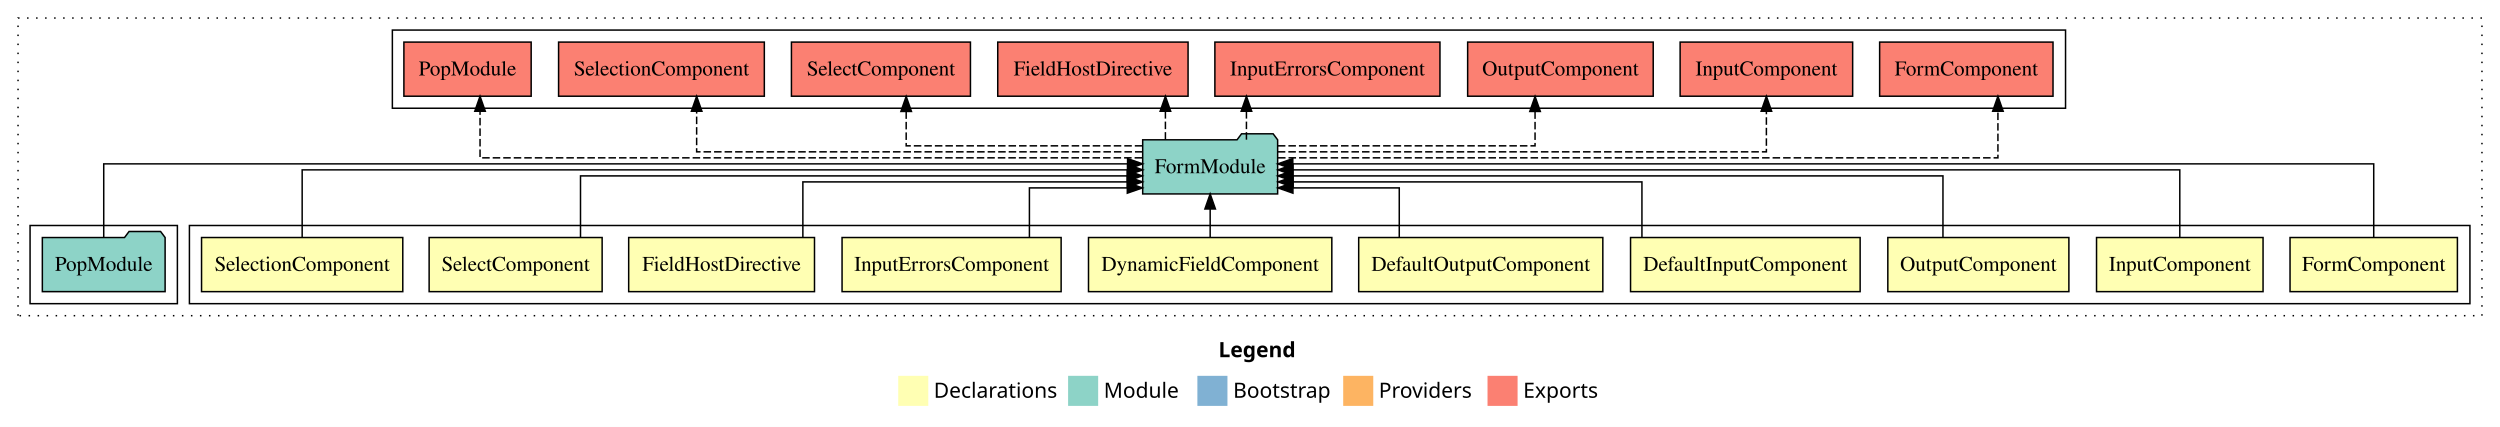
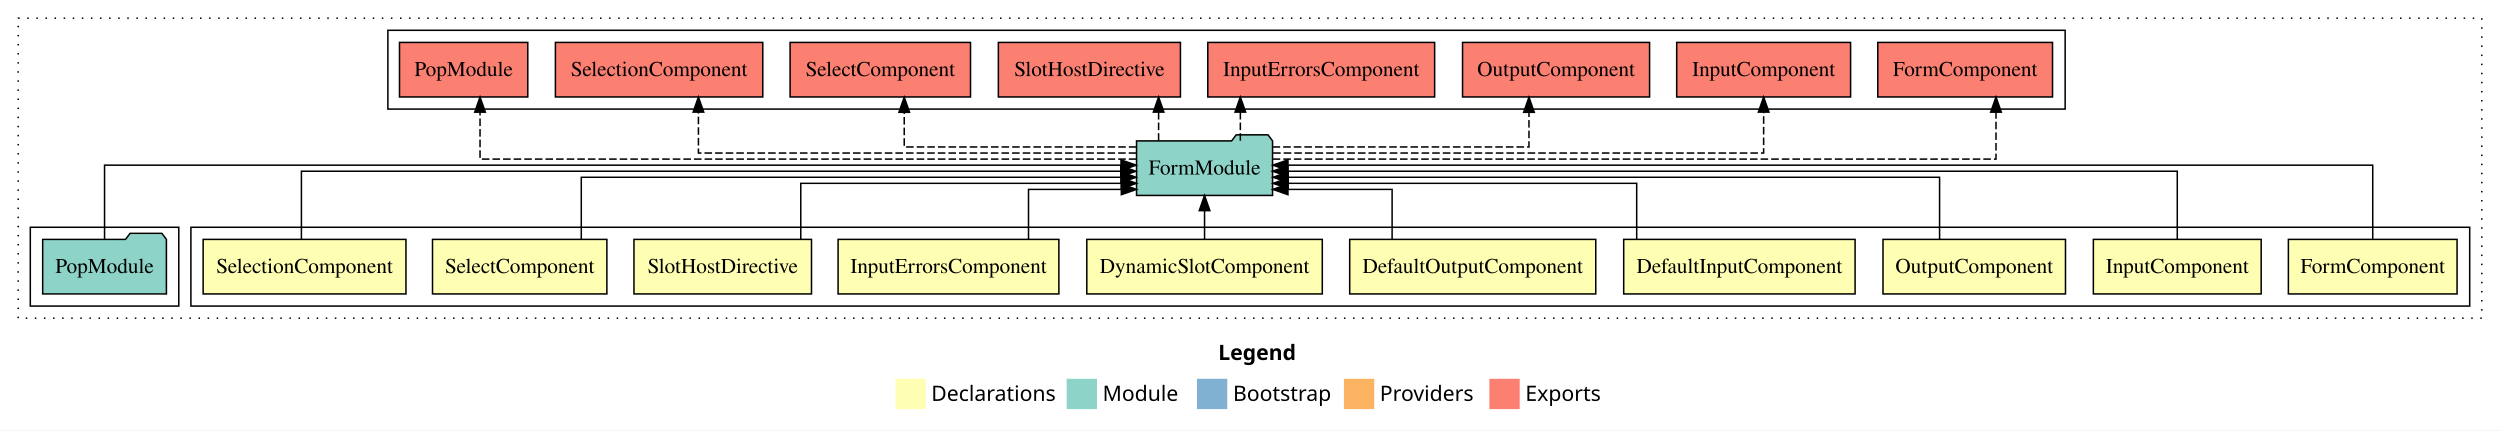
- <svg xmlns="http://www.w3.org/2000/svg" width="1663pt" height="284pt" viewBox="0.00 0.00 1663.00 284.00">
+ <svg xmlns="http://www.w3.org/2000/svg" width="1650pt" height="284pt" viewBox="0.00 0.00 1650.00 284.00">
  <g id="graph0" class="graph" transform="scale(1 1) rotate(0) translate(4 280)">
-     <polygon fill="#ffffff" stroke="transparent" points="-4,4 -4,-280 1659,-280 1659,4 -4,4" />
-     <text text-anchor="start" x="806.509" y="-42.4" font-family="sans-serif" font-weight="bold" font-size="14.00" fill="#000000">Legend</text>
-     <polygon fill="#ffffb3" stroke="transparent" points="593.5,-10 593.5,-30 613.5,-30 613.5,-10 593.5,-10" />
-     <text text-anchor="start" x="617.129" y="-15.4" font-family="sans-serif" font-size="14.00" fill="#000000">  Declarations</text>
-     <polygon fill="#8dd3c7" stroke="transparent" points="706.5,-10 706.5,-30 726.5,-30 726.5,-10 706.5,-10" />
-     <text text-anchor="start" x="730.225" y="-15.4" font-family="sans-serif" font-size="14.00" fill="#000000">  Module</text>
-     <polygon fill="#80b1d3" stroke="transparent" points="792.5,-10 792.5,-30 812.5,-30 812.5,-10 792.5,-10" />
-     <text text-anchor="start" x="816.281" y="-15.4" font-family="sans-serif" font-size="14.00" fill="#000000">  Bootstrap</text>
-     <polygon fill="#fdb462" stroke="transparent" points="889.5,-10 889.5,-30 909.5,-30 909.5,-10 889.5,-10" />
-     <text text-anchor="start" x="913.173" y="-15.4" font-family="sans-serif" font-size="14.00" fill="#000000">  Providers</text>
-     <polygon fill="#fb8072" stroke="transparent" points="985.5,-10 985.5,-30 1005.5,-30 1005.5,-10 985.5,-10" />
-     <text text-anchor="start" x="1009.226" y="-15.4" font-family="sans-serif" font-size="14.00" fill="#000000">  Exports</text>
+     <polygon fill="#ffffff" stroke="transparent" points="-4,4 -4,-280 1646,-280 1646,4 -4,4" />
+     <text text-anchor="start" x="800.009" y="-42.4" font-family="sans-serif" font-weight="bold" font-size="14.00" fill="#000000">Legend</text>
+     <polygon fill="#ffffb3" stroke="transparent" points="587,-10 587,-30 607,-30 607,-10 587,-10" />
+     <text text-anchor="start" x="610.629" y="-15.4" font-family="sans-serif" font-size="14.00" fill="#000000">  Declarations</text>
+     <polygon fill="#8dd3c7" stroke="transparent" points="700,-10 700,-30 720,-30 720,-10 700,-10" />
+     <text text-anchor="start" x="723.725" y="-15.4" font-family="sans-serif" font-size="14.00" fill="#000000">  Module</text>
+     <polygon fill="#80b1d3" stroke="transparent" points="786,-10 786,-30 806,-30 806,-10 786,-10" />
+     <text text-anchor="start" x="809.781" y="-15.4" font-family="sans-serif" font-size="14.00" fill="#000000">  Bootstrap</text>
+     <polygon fill="#fdb462" stroke="transparent" points="883,-10 883,-30 903,-30 903,-10 883,-10" />
+     <text text-anchor="start" x="906.673" y="-15.4" font-family="sans-serif" font-size="14.00" fill="#000000">  Providers</text>
+     <polygon fill="#fb8072" stroke="transparent" points="979,-10 979,-30 999,-30 999,-10 979,-10" />
+     <text text-anchor="start" x="1002.726" y="-15.4" font-family="sans-serif" font-size="14.00" fill="#000000">  Exports</text>
    <g id="clust1" class="cluster">
-       <polygon fill="none" stroke="#000000" stroke-dasharray="1,5" points="8,-70 8,-268 1647,-268 1647,-70 8,-70" />
+       <polygon fill="none" stroke="#000000" stroke-dasharray="1,5" points="8,-70 8,-268 1634,-268 1634,-70 8,-70" />
    </g>
    <g id="clust2" class="cluster">
-       <polygon fill="none" stroke="#000000" points="122,-78 122,-130 1639,-130 1639,-78 122,-78" />
+       <polygon fill="none" stroke="#000000" points="122,-78 122,-130 1626,-130 1626,-78 122,-78" />
    </g>
    <g id="clust13" class="cluster">
      <polygon fill="none" stroke="#000000" points="16,-78 16,-130 114,-130 114,-78 16,-78" />
    </g>
    <g id="clust14" class="cluster">
-       <polygon fill="none" stroke="#000000" points="257,-208 257,-260 1370,-260 1370,-208 257,-208" />
+       <polygon fill="none" stroke="#000000" points="252,-208 252,-260 1359,-260 1359,-208 252,-208" />
    </g>
    <g id="node1" class="node">
-       <polygon fill="#ffffb3" stroke="#000000" points="1630.667,-122 1519.333,-122 1519.333,-86 1630.667,-86 1630.667,-122" />
-       <text text-anchor="middle" x="1575" y="-99.8" font-family="Times,serif" font-size="14.00" fill="#000000">FormComponent</text>
+       <polygon fill="#ffffb3" stroke="#000000" points="1617.667,-122 1506.333,-122 1506.333,-86 1617.667,-86 1617.667,-122" />
+       <text text-anchor="middle" x="1562" y="-99.8" font-family="Times,serif" font-size="14.00" fill="#000000">FormComponent</text>
    </g>
    <g id="node11" class="node">
-       <polygon fill="#8dd3c7" stroke="#000000" points="845.884,-187 842.884,-191 821.884,-191 818.884,-187 756.116,-187 756.116,-151 845.884,-151 845.884,-187" />
-       <text text-anchor="middle" x="801" y="-164.8" font-family="Times,serif" font-size="14.00" fill="#000000">FormModule</text>
+       <polygon fill="#8dd3c7" stroke="#000000" points="835.884,-187 832.884,-191 811.884,-191 808.884,-187 746.116,-187 746.116,-151 835.884,-151 835.884,-187" />
+       <text text-anchor="middle" x="791" y="-164.8" font-family="Times,serif" font-size="14.00" fill="#000000">FormModule</text>
    </g>
    <g id="edge1" class="edge">
-       <path fill="none" stroke="#000000" d="M1575,-122.308C1575,-142.145 1575,-171 1575,-171 1575,-171 855.959,-171 855.959,-171" />
-       <polygon fill="#000000" stroke="#000000" points="855.959,-167.5 845.959,-171 855.959,-174.5 855.959,-167.5" />
+       <path fill="none" stroke="#000000" d="M1562,-122.308C1562,-142.145 1562,-171 1562,-171 1562,-171 846.068,-171 846.068,-171" />
+       <polygon fill="#000000" stroke="#000000" points="846.068,-167.5 836.068,-171 846.067,-174.5 846.068,-167.5" />
    </g>
    <g id="node2" class="node">
-       <polygon fill="#ffffb3" stroke="#000000" points="1501.384,-122 1390.616,-122 1390.616,-86 1501.384,-86 1501.384,-122" />
-       <text text-anchor="middle" x="1446" y="-99.8" font-family="Times,serif" font-size="14.00" fill="#000000">InputComponent</text>
+       <polygon fill="#ffffb3" stroke="#000000" points="1488.384,-122 1377.616,-122 1377.616,-86 1488.384,-86 1488.384,-122" />
+       <text text-anchor="middle" x="1433" y="-99.8" font-family="Times,serif" font-size="14.00" fill="#000000">InputComponent</text>
    </g>
    <g id="edge2" class="edge">
-       <path fill="none" stroke="#000000" d="M1446,-122.222C1446,-140.828 1446,-167 1446,-167 1446,-167 856.099,-167 856.099,-167" />
-       <polygon fill="#000000" stroke="#000000" points="856.099,-163.5 846.099,-167 856.099,-170.5 856.099,-163.5" />
+       <path fill="none" stroke="#000000" d="M1433,-122.222C1433,-140.828 1433,-167 1433,-167 1433,-167 845.889,-167 845.889,-167" />
+       <polygon fill="#000000" stroke="#000000" points="845.889,-163.5 835.889,-167 845.889,-170.5 845.889,-163.5" />
    </g>
    <g id="node3" class="node">
-       <polygon fill="#ffffb3" stroke="#000000" points="1372.22,-122 1251.78,-122 1251.78,-86 1372.22,-86 1372.22,-122" />
-       <text text-anchor="middle" x="1312" y="-99.8" font-family="Times,serif" font-size="14.00" fill="#000000">OutputComponent</text>
+       <polygon fill="#ffffb3" stroke="#000000" points="1359.22,-122 1238.78,-122 1238.78,-86 1359.22,-86 1359.22,-122" />
+       <text text-anchor="middle" x="1299" y="-99.8" font-family="Times,serif" font-size="14.00" fill="#000000">OutputComponent</text>
    </g>
    <g id="edge3" class="edge">
-       <path fill="none" stroke="#000000" d="M1288.454,-122.022C1288.454,-139.373 1288.454,-163 1288.454,-163 1288.454,-163 855.985,-163 855.985,-163" />
-       <polygon fill="#000000" stroke="#000000" points="855.985,-159.5 845.985,-163 855.985,-166.5 855.985,-159.5" />
+       <path fill="none" stroke="#000000" d="M1276.121,-122.022C1276.121,-139.373 1276.121,-163 1276.121,-163 1276.121,-163 846.203,-163 846.203,-163" />
+       <polygon fill="#000000" stroke="#000000" points="846.203,-159.5 836.203,-163 846.203,-166.5 846.203,-159.5" />
    </g>
    <g id="node4" class="node">
-       <polygon fill="#ffffb3" stroke="#000000" points="1233.361,-122 1080.639,-122 1080.639,-86 1233.361,-86 1233.361,-122" />
-       <text text-anchor="middle" x="1157" y="-99.8" font-family="Times,serif" font-size="14.00" fill="#000000">DefaultInputComponent</text>
+       <polygon fill="#ffffb3" stroke="#000000" points="1220.361,-122 1067.639,-122 1067.639,-86 1220.361,-86 1220.361,-122" />
+       <text text-anchor="middle" x="1144" y="-99.8" font-family="Times,serif" font-size="14.00" fill="#000000">DefaultInputComponent</text>
    </g>
    <g id="edge4" class="edge">
-       <path fill="none" stroke="#000000" d="M1088.215,-122.009C1088.215,-138.049 1088.215,-159 1088.215,-159 1088.215,-159 856.193,-159 856.193,-159" />
-       <polygon fill="#000000" stroke="#000000" points="856.193,-155.5 846.193,-159 856.193,-162.5 856.193,-155.5" />
+       <path fill="none" stroke="#000000" d="M1076.215,-122.009C1076.215,-138.049 1076.215,-159 1076.215,-159 1076.215,-159 846.193,-159 846.193,-159" />
+       <polygon fill="#000000" stroke="#000000" points="846.193,-155.5 836.193,-159 846.193,-162.5 846.193,-155.5" />
    </g>
    <g id="node5" class="node">
-       <polygon fill="#ffffb3" stroke="#000000" points="1062.198,-122 899.802,-122 899.802,-86 1062.198,-86 1062.198,-122" />
-       <text text-anchor="middle" x="981" y="-99.8" font-family="Times,serif" font-size="14.00" fill="#000000">DefaultOutputComponent</text>
+       <polygon fill="#ffffb3" stroke="#000000" points="1049.198,-122 886.802,-122 886.802,-86 1049.198,-86 1049.198,-122" />
+       <text text-anchor="middle" x="968" y="-99.8" font-family="Times,serif" font-size="14.00" fill="#000000">DefaultOutputComponent</text>
    </g>
    <g id="edge5" class="edge">
-       <path fill="none" stroke="#000000" d="M926.791,-122.124C926.791,-136.783 926.791,-155 926.791,-155 926.791,-155 856.058,-155 856.058,-155" />
-       <polygon fill="#000000" stroke="#000000" points="856.058,-151.5 846.058,-155 856.058,-158.5 856.058,-151.5" />
+       <path fill="none" stroke="#000000" d="M914.791,-122.124C914.791,-136.783 914.791,-155 914.791,-155 914.791,-155 846.042,-155 846.042,-155" />
+       <polygon fill="#000000" stroke="#000000" points="846.042,-151.5 836.042,-155 846.042,-158.5 846.042,-151.5" />
    </g>
    <g id="node6" class="node">
-       <polygon fill="#ffffb3" stroke="#000000" points="881.928,-122 720.072,-122 720.072,-86 881.928,-86 881.928,-122" />
-       <text text-anchor="middle" x="801" y="-99.8" font-family="Times,serif" font-size="14.00" fill="#000000">DynamicFieldComponent</text>
+       <polygon fill="#ffffb3" stroke="#000000" points="868.713,-122 713.287,-122 713.287,-86 868.713,-86 868.713,-122" />
+       <text text-anchor="middle" x="791" y="-99.8" font-family="Times,serif" font-size="14.00" fill="#000000">DynamicSlotComponent</text>
    </g>
    <g id="edge6" class="edge">
-       <path fill="none" stroke="#000000" d="M801,-122.106C801,-122.106 801,-140.991 801,-140.991" />
-       <polygon fill="#000000" stroke="#000000" points="797.5,-140.991 801,-150.991 804.5,-140.991 797.5,-140.991" />
+       <path fill="none" stroke="#000000" d="M791,-122.106C791,-122.106 791,-140.991 791,-140.991" />
+       <polygon fill="#000000" stroke="#000000" points="787.5,-140.991 791,-150.991 794.5,-140.991 787.5,-140.991" />
    </g>
    <g id="node7" class="node">
-       <polygon fill="#ffffb3" stroke="#000000" points="701.863,-122 556.137,-122 556.137,-86 701.863,-86 701.863,-122" />
-       <text text-anchor="middle" x="629" y="-99.8" font-family="Times,serif" font-size="14.00" fill="#000000">InputErrorsComponent</text>
+       <polygon fill="#ffffb3" stroke="#000000" points="694.863,-122 549.137,-122 549.137,-86 694.863,-86 694.863,-122" />
+       <text text-anchor="middle" x="622" y="-99.8" font-family="Times,serif" font-size="14.00" fill="#000000">InputErrorsComponent</text>
    </g>
    <g id="edge7" class="edge">
-       <path fill="none" stroke="#000000" d="M680.765,-122.124C680.765,-136.783 680.765,-155 680.765,-155 680.765,-155 745.887,-155 745.887,-155" />
-       <polygon fill="#000000" stroke="#000000" points="745.887,-158.5 755.887,-155 745.887,-151.5 745.887,-158.5" />
+       <path fill="none" stroke="#000000" d="M674.819,-122.124C674.819,-136.783 674.819,-155 674.819,-155 674.819,-155 736.081,-155 736.081,-155" />
+       <polygon fill="#000000" stroke="#000000" points="736.081,-158.5 746.081,-155 736.081,-151.5 736.081,-158.5" />
    </g>
    <g id="node8" class="node">
-       <polygon fill="#ffffb3" stroke="#000000" points="537.803,-122 414.197,-122 414.197,-86 537.803,-86 537.803,-122" />
-       <text text-anchor="middle" x="476" y="-99.8" font-family="Times,serif" font-size="14.00" fill="#000000">FieldHostDirective</text>
+       <polygon fill="#ffffb3" stroke="#000000" points="531.588,-122 414.412,-122 414.412,-86 531.588,-86 531.588,-122" />
+       <text text-anchor="middle" x="473" y="-99.8" font-family="Times,serif" font-size="14.00" fill="#000000">SlotHostDirective</text>
    </g>
    <g id="edge8" class="edge">
-       <path fill="none" stroke="#000000" d="M530.066,-122.009C530.066,-138.049 530.066,-159 530.066,-159 530.066,-159 745.957,-159 745.957,-159" />
-       <polygon fill="#000000" stroke="#000000" points="745.957,-162.5 755.957,-159 745.957,-155.5 745.957,-162.5" />
+       <path fill="none" stroke="#000000" d="M524.512,-122.009C524.512,-138.049 524.512,-159 524.512,-159 524.512,-159 736.095,-159 736.095,-159" />
+       <polygon fill="#000000" stroke="#000000" points="736.095,-162.5 746.095,-159 736.095,-155.5 736.095,-162.5" />
    </g>
    <g id="node9" class="node">
      <polygon fill="#ffffb3" stroke="#000000" points="396.541,-122 281.459,-122 281.459,-86 396.541,-86 396.541,-122" />
      <text text-anchor="middle" x="339" y="-99.8" font-family="Times,serif" font-size="14.00" fill="#000000">SelectComponent</text>
    </g>
    <g id="edge9" class="edge">
-       <path fill="none" stroke="#000000" d="M382.152,-122.022C382.152,-139.373 382.152,-163 382.152,-163 382.152,-163 745.778,-163 745.778,-163" />
-       <polygon fill="#000000" stroke="#000000" points="745.778,-166.5 755.778,-163 745.778,-159.5 745.778,-166.5" />
+       <path fill="none" stroke="#000000" d="M379.652,-122.022C379.652,-139.373 379.652,-163 379.652,-163 379.652,-163 735.802,-163 735.802,-163" />
+       <polygon fill="#000000" stroke="#000000" points="735.802,-166.5 745.802,-163 735.802,-159.5 735.802,-166.5" />
    </g>
    <g id="node10" class="node">
      <polygon fill="#ffffb3" stroke="#000000" points="263.931,-122 130.069,-122 130.069,-86 263.931,-86 263.931,-122" />
      <text text-anchor="middle" x="197" y="-99.8" font-family="Times,serif" font-size="14.00" fill="#000000">SelectionComponent</text>
    </g>
    <g id="edge10" class="edge">
-       <path fill="none" stroke="#000000" d="M197,-122.222C197,-140.828 197,-167 197,-167 197,-167 746.095,-167 746.095,-167" />
-       <polygon fill="#000000" stroke="#000000" points="746.095,-170.5 756.095,-167 746.095,-163.5 746.095,-170.5" />
+       <path fill="none" stroke="#000000" d="M194.934,-122.222C194.934,-140.828 194.934,-167 194.934,-167 194.934,-167 735.709,-167 735.709,-167" />
+       <polygon fill="#000000" stroke="#000000" points="735.709,-170.5 745.709,-167 735.709,-163.5 735.709,-170.5" />
    </g>
    <g id="node13" class="node">
-       <polygon fill="#fb8072" stroke="#000000" points="1361.666,-252 1246.334,-252 1246.334,-216 1361.666,-216 1361.666,-252" />
-       <text text-anchor="middle" x="1304" y="-229.8" font-family="Times,serif" font-size="14.00" fill="#000000">FormComponent </text>
+       <polygon fill="#fb8072" stroke="#000000" points="1350.666,-252 1235.334,-252 1235.334,-216 1350.666,-216 1350.666,-252" />
+       <text text-anchor="middle" x="1293" y="-229.8" font-family="Times,serif" font-size="14.00" fill="#000000">FormComponent </text>
    </g>
    <g id="edge12" class="edge">
-       <path fill="none" stroke="#000000" stroke-dasharray="5,2" d="M846.131,-175C973.239,-175 1325.019,-175 1325.019,-175 1325.019,-175 1325.019,-205.977 1325.019,-205.977" />
-       <polygon fill="#000000" stroke="#000000" points="1321.519,-205.977 1325.019,-215.977 1328.519,-205.977 1321.519,-205.977" />
+       <path fill="none" stroke="#000000" stroke-dasharray="5,2" d="M835.987,-175C962.691,-175 1313.352,-175 1313.352,-175 1313.352,-175 1313.352,-205.977 1313.352,-205.977" />
+       <polygon fill="#000000" stroke="#000000" points="1309.852,-205.977 1313.352,-215.977 1316.852,-205.977 1309.852,-205.977" />
    </g>
    <g id="node14" class="node">
-       <polygon fill="#fb8072" stroke="#000000" points="1228.384,-252 1113.616,-252 1113.616,-216 1228.384,-216 1228.384,-252" />
-       <text text-anchor="middle" x="1171" y="-229.8" font-family="Times,serif" font-size="14.00" fill="#000000">InputComponent </text>
+       <polygon fill="#fb8072" stroke="#000000" points="1217.384,-252 1102.616,-252 1102.616,-216 1217.384,-216 1217.384,-252" />
+       <text text-anchor="middle" x="1160" y="-229.8" font-family="Times,serif" font-size="14.00" fill="#000000">InputComponent </text>
    </g>
    <g id="edge13" class="edge">
-       <path fill="none" stroke="#000000" stroke-dasharray="5,2" d="M845.999,-179C944.605,-179 1171,-179 1171,-179 1171,-179 1171,-205.991 1171,-205.991" />
-       <polygon fill="#000000" stroke="#000000" points="1167.5,-205.991 1171,-215.991 1174.5,-205.991 1167.5,-205.991" />
+       <path fill="none" stroke="#000000" stroke-dasharray="5,2" d="M836.247,-179C934.78,-179 1160,-179 1160,-179 1160,-179 1160,-205.991 1160,-205.991" />
+       <polygon fill="#000000" stroke="#000000" points="1156.5,-205.991 1160,-215.991 1163.5,-205.991 1156.5,-205.991" />
    </g>
    <g id="node15" class="node">
-       <polygon fill="#fb8072" stroke="#000000" points="1095.72,-252 972.279,-252 972.279,-216 1095.72,-216 1095.72,-252" />
-       <text text-anchor="middle" x="1034" y="-229.8" font-family="Times,serif" font-size="14.00" fill="#000000">OutputComponent </text>
+       <polygon fill="#fb8072" stroke="#000000" points="1084.72,-252 961.279,-252 961.279,-216 1084.72,-216 1084.72,-252" />
+       <text text-anchor="middle" x="1023" y="-229.8" font-family="Times,serif" font-size="14.00" fill="#000000">OutputComponent </text>
    </g>
    <g id="edge14" class="edge">
-       <path fill="none" stroke="#000000" stroke-dasharray="5,2" d="M846.043,-183C909.381,-183 1017.119,-183 1017.119,-183 1017.119,-183 1017.119,-205.876 1017.119,-205.876" />
-       <polygon fill="#000000" stroke="#000000" points="1013.62,-205.876 1017.119,-215.876 1020.62,-205.876 1013.62,-205.876" />
+       <path fill="none" stroke="#000000" stroke-dasharray="5,2" d="M835.886,-183C898.673,-183 1005.119,-183 1005.119,-183 1005.119,-183 1005.119,-205.876 1005.119,-205.876" />
+       <polygon fill="#000000" stroke="#000000" points="1001.62,-205.876 1005.119,-215.876 1008.62,-205.876 1001.62,-205.876" />
    </g>
    <g id="node16" class="node">
-       <polygon fill="#fb8072" stroke="#000000" points="953.863,-252 804.137,-252 804.137,-216 953.863,-216 953.863,-252" />
-       <text text-anchor="middle" x="879" y="-229.8" font-family="Times,serif" font-size="14.00" fill="#000000">InputErrorsComponent </text>
+       <polygon fill="#fb8072" stroke="#000000" points="942.863,-252 793.137,-252 793.137,-216 942.863,-216 942.863,-252" />
+       <text text-anchor="middle" x="868" y="-229.8" font-family="Times,serif" font-size="14.00" fill="#000000">InputErrorsComponent </text>
    </g>
    <g id="edge15" class="edge">
-       <path fill="none" stroke="#000000" stroke-dasharray="5,2" d="M825.13,-187.106C825.13,-187.106 825.13,-205.991 825.13,-205.991" />
-       <polygon fill="#000000" stroke="#000000" points="821.63,-205.991 825.13,-215.991 828.63,-205.991 821.63,-205.991" />
+       <path fill="none" stroke="#000000" stroke-dasharray="5,2" d="M814.63,-187.106C814.63,-187.106 814.63,-205.991 814.63,-205.991" />
+       <polygon fill="#000000" stroke="#000000" points="811.13,-205.991 814.63,-215.991 818.13,-205.991 811.13,-205.991" />
    </g>
    <g id="node17" class="node">
-       <polygon fill="#fb8072" stroke="#000000" points="786.303,-252 659.697,-252 659.697,-216 786.303,-216 786.303,-252" />
-       <text text-anchor="middle" x="723" y="-229.8" font-family="Times,serif" font-size="14.00" fill="#000000">FieldHostDirective </text>
+       <polygon fill="#fb8072" stroke="#000000" points="775.089,-252 654.911,-252 654.911,-216 775.089,-216 775.089,-252" />
+       <text text-anchor="middle" x="715" y="-229.8" font-family="Times,serif" font-size="14.00" fill="#000000">SlotHostDirective </text>
    </g>
    <g id="edge16" class="edge">
-       <path fill="none" stroke="#000000" stroke-dasharray="5,2" d="M771.23,-187.106C771.23,-187.106 771.23,-205.991 771.23,-205.991" />
-       <polygon fill="#000000" stroke="#000000" points="767.73,-205.991 771.23,-215.991 774.73,-205.991 767.73,-205.991" />
+       <path fill="none" stroke="#000000" stroke-dasharray="5,2" d="M760.676,-187.106C760.676,-187.106 760.676,-205.991 760.676,-205.991" />
+       <polygon fill="#000000" stroke="#000000" points="757.176,-205.991 760.676,-215.991 764.176,-205.991 757.176,-205.991" />
    </g>
    <g id="node18" class="node">
-       <polygon fill="#fb8072" stroke="#000000" points="641.54,-252 522.46,-252 522.46,-216 641.54,-216 641.54,-252" />
-       <text text-anchor="middle" x="582" y="-229.8" font-family="Times,serif" font-size="14.00" fill="#000000">SelectComponent </text>
+       <polygon fill="#fb8072" stroke="#000000" points="636.54,-252 517.46,-252 517.46,-216 636.54,-216 636.54,-252" />
+       <text text-anchor="middle" x="577" y="-229.8" font-family="Times,serif" font-size="14.00" fill="#000000">SelectComponent </text>
    </g>
    <g id="edge17" class="edge">
-       <path fill="none" stroke="#000000" stroke-dasharray="5,2" d="M755.873,-183C696.278,-183 598.794,-183 598.794,-183 598.794,-183 598.794,-205.876 598.794,-205.876" />
-       <polygon fill="#000000" stroke="#000000" points="595.294,-205.876 598.794,-215.876 602.294,-205.876 595.294,-205.876" />
+       <path fill="none" stroke="#000000" stroke-dasharray="5,2" d="M746.024,-183C687.545,-183 592.794,-183 592.794,-183 592.794,-183 592.794,-205.876 592.794,-205.876" />
+       <polygon fill="#000000" stroke="#000000" points="589.294,-205.876 592.794,-215.876 596.294,-205.876 589.294,-205.876" />
    </g>
    <g id="node19" class="node">
-       <polygon fill="#fb8072" stroke="#000000" points="504.431,-252 367.569,-252 367.569,-216 504.431,-216 504.431,-252" />
-       <text text-anchor="middle" x="436" y="-229.8" font-family="Times,serif" font-size="14.00" fill="#000000">SelectionComponent </text>
+       <polygon fill="#fb8072" stroke="#000000" points="499.431,-252 362.569,-252 362.569,-216 499.431,-216 499.431,-252" />
+       <text text-anchor="middle" x="431" y="-229.8" font-family="Times,serif" font-size="14.00" fill="#000000">SelectionComponent </text>
    </g>
    <g id="edge18" class="edge">
-       <path fill="none" stroke="#000000" stroke-dasharray="5,2" d="M755.991,-179C663.234,-179 459.407,-179 459.407,-179 459.407,-179 459.407,-205.991 459.407,-205.991" />
-       <polygon fill="#000000" stroke="#000000" points="455.907,-205.991 459.407,-215.991 462.907,-205.991 455.907,-205.991" />
+       <path fill="none" stroke="#000000" stroke-dasharray="5,2" d="M745.95,-179C654.771,-179 456.961,-179 456.961,-179 456.961,-179 456.961,-205.991 456.961,-205.991" />
+       <polygon fill="#000000" stroke="#000000" points="453.461,-205.991 456.961,-215.991 460.461,-205.991 453.461,-205.991" />
    </g>
    <g id="node20" class="node">
-       <polygon fill="#fb8072" stroke="#000000" points="349.333,-252 264.667,-252 264.667,-216 349.333,-216 349.333,-252" />
-       <text text-anchor="middle" x="307" y="-229.8" font-family="Times,serif" font-size="14.00" fill="#000000">PopModule </text>
+       <polygon fill="#fb8072" stroke="#000000" points="344.333,-252 259.667,-252 259.667,-216 344.333,-216 344.333,-252" />
+       <text text-anchor="middle" x="302" y="-229.8" font-family="Times,serif" font-size="14.00" fill="#000000">PopModule </text>
    </g>
    <g id="edge19" class="edge">
-       <path fill="none" stroke="#000000" stroke-dasharray="5,2" d="M755.745,-175C635.176,-175 315.323,-175 315.323,-175 315.323,-175 315.323,-205.977 315.323,-205.977" />
-       <polygon fill="#000000" stroke="#000000" points="311.823,-205.977 315.323,-215.977 318.823,-205.977 311.823,-205.977" />
+       <path fill="none" stroke="#000000" stroke-dasharray="5,2" d="M746.014,-175C626.979,-175 312.823,-175 312.823,-175 312.823,-175 312.823,-205.977 312.823,-205.977" />
+       <polygon fill="#000000" stroke="#000000" points="309.323,-205.977 312.823,-215.977 316.323,-205.977 309.323,-205.977" />
    </g>
    <g id="node12" class="node">
      <polygon fill="#8dd3c7" stroke="#000000" points="105.833,-122 102.833,-126 81.833,-126 78.833,-122 24.167,-122 24.167,-86 105.833,-86 105.833,-122" />
      <text text-anchor="middle" x="65" y="-99.8" font-family="Times,serif" font-size="14.00" fill="#000000">PopModule</text>
    </g>
    <g id="edge11" class="edge">
-       <path fill="none" stroke="#000000" d="M65,-122.308C65,-142.145 65,-171 65,-171 65,-171 746.068,-171 746.068,-171" />
-       <polygon fill="#000000" stroke="#000000" points="746.068,-174.5 756.068,-171 746.068,-167.5 746.068,-174.5" />
+       <path fill="none" stroke="#000000" d="M65,-122.308C65,-142.145 65,-171 65,-171 65,-171 735.86,-171 735.86,-171" />
+       <polygon fill="#000000" stroke="#000000" points="735.86,-174.5 745.86,-171 735.86,-167.5 735.86,-174.5" />
    </g>
  </g>
</svg>
